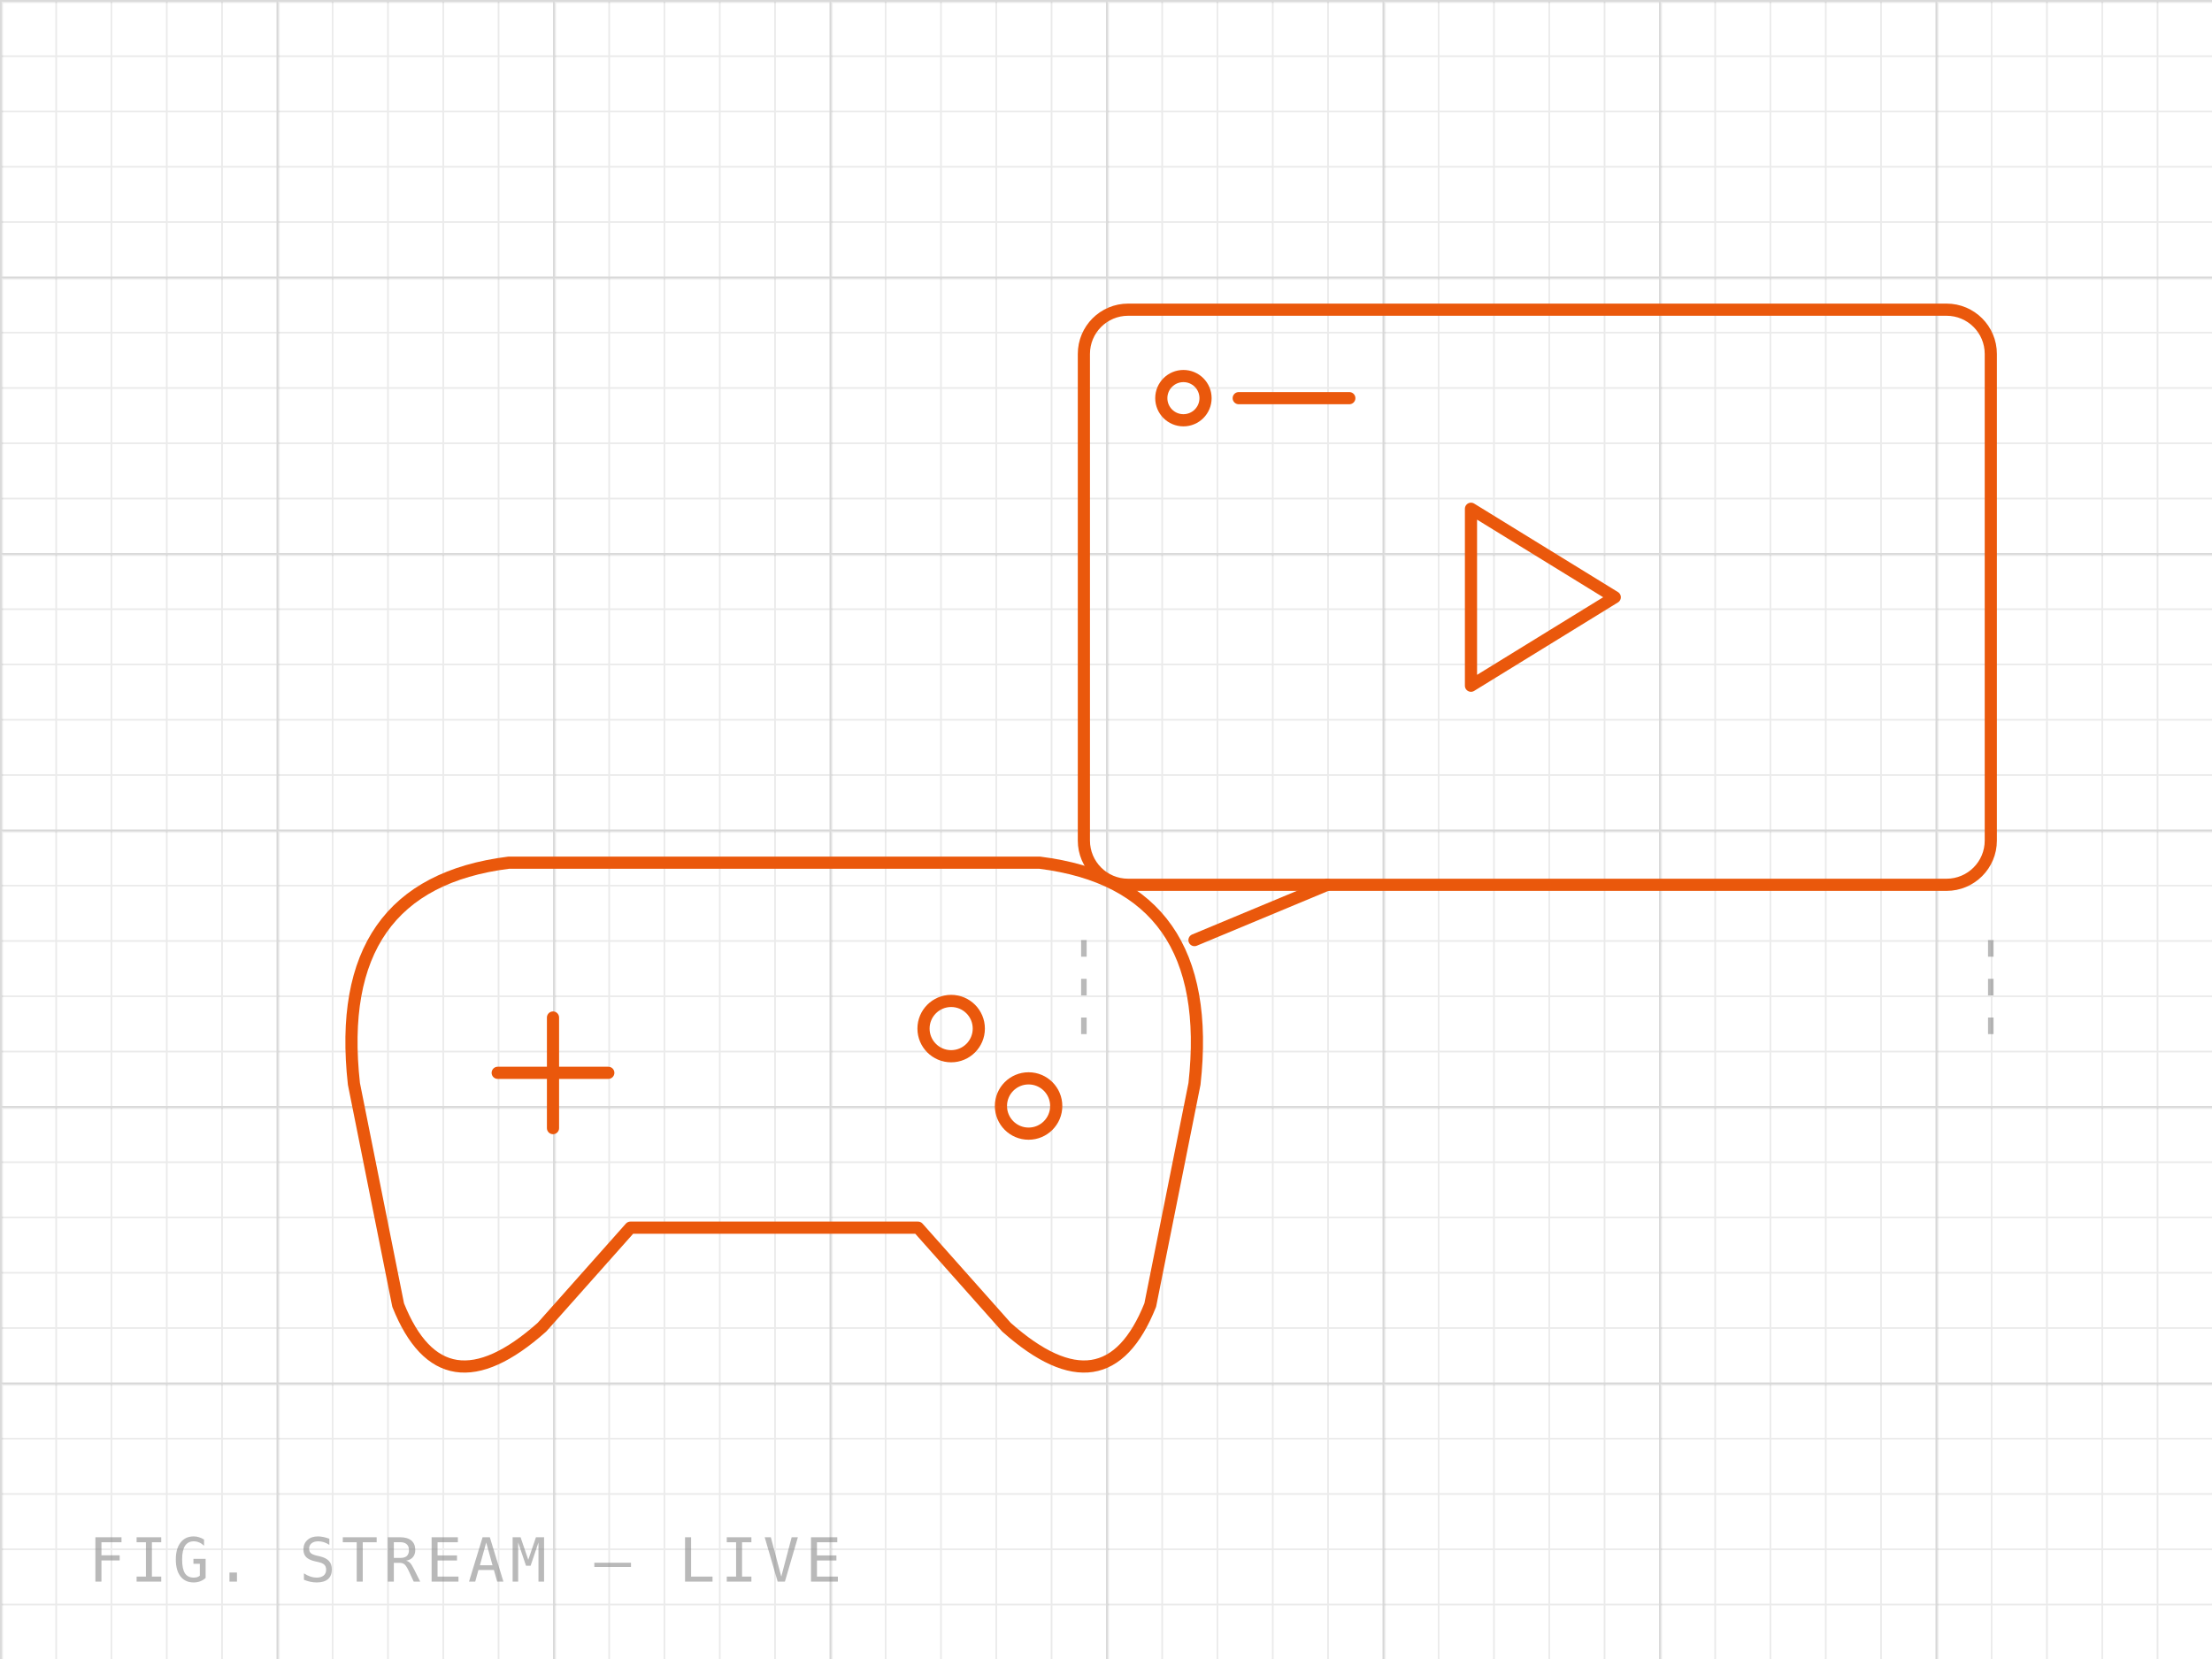
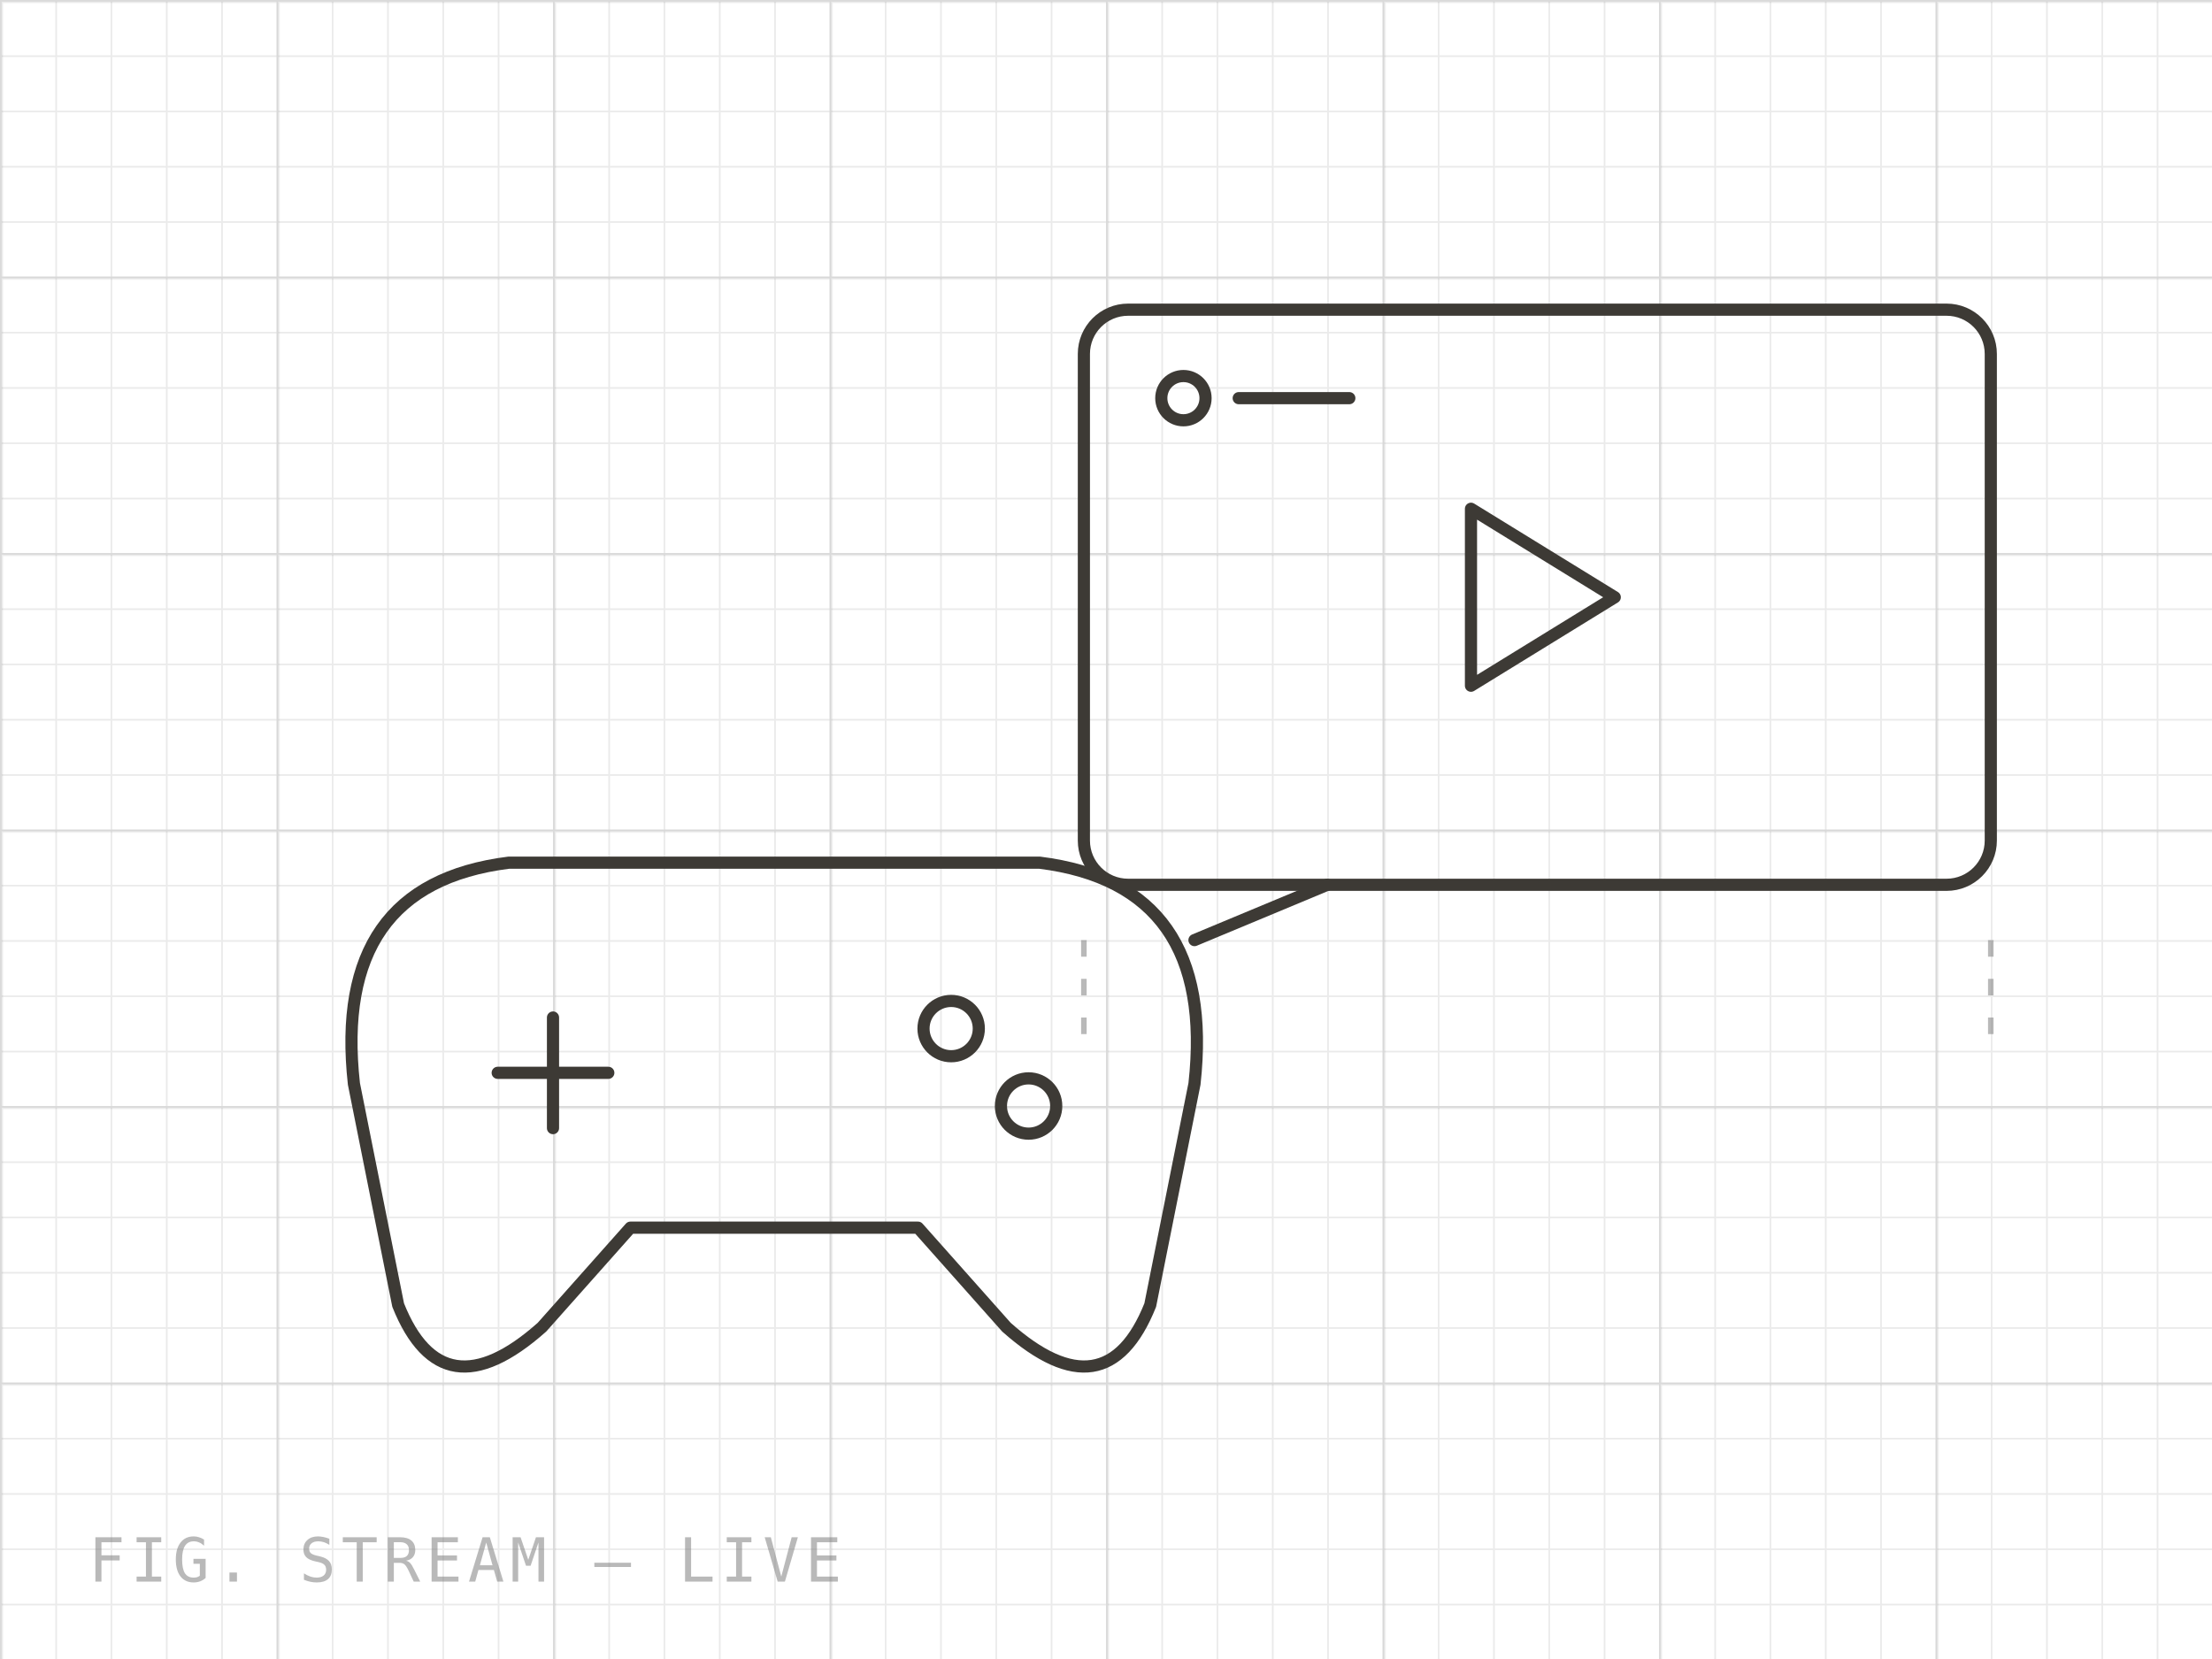
<svg xmlns="http://www.w3.org/2000/svg" viewBox="0 0 400 300" width="800" height="600">
  <defs>
    <pattern id="g" width="10" height="10" patternUnits="userSpaceOnUse">
      <path d="M10 0H0V10" fill="none" stroke="rgba(128,128,128,0.16)" stroke-width="0.6" />
    </pattern>
    <pattern id="G" width="50" height="50" patternUnits="userSpaceOnUse">
      <path d="M50 0H0V50" fill="none" stroke="rgba(128,128,128,0.16)" stroke-width="1.1" />
    </pattern>
  </defs>
  <rect width="400" height="300" fill="url(#g)" />
  <rect width="400" height="300" fill="url(#G)" />
-   <g fill="none" stroke="#ea580c" stroke-width="2.2" stroke-linecap="round" stroke-linejoin="round">
+   <g fill="none" stroke="#3d3a35" stroke-width="2.2" stroke-linecap="round" stroke-linejoin="round">
    <rect x="196" y="56" width="164" height="104" rx="8" />
    <path d="M266 92 L266 124 L292 108 Z" />
    <circle cx="214" cy="72" r="4" />
    <path d="M224 72 H244" />
    <path d="M64 196 Q60 160 92 156 H188 Q220 160 216 196 L208 236 Q200 256 182 240 L166 222 H114 L98 240 Q80 256 72 236 Z" />
    <path d="M100 184 V204 M90 194 H110" />
    <circle cx="172" cy="186" r="5" />
    <circle cx="186" cy="200" r="5" />
    <path d="M216 170 L240 160" />
  </g>
  <g fill="none" stroke="rgba(128,128,128,0.55)" stroke-width="1" stroke-dasharray="3 4">
    <path d="M196 170 V190 M360 170 V190" />
  </g>
  <text x="16" y="286" font-family="ui-monospace, SFMono-Regular, Menlo, monospace" font-size="11" letter-spacing="1" fill="rgba(128,128,128,0.55)">FIG. STREAM — LIVE</text>
</svg>
